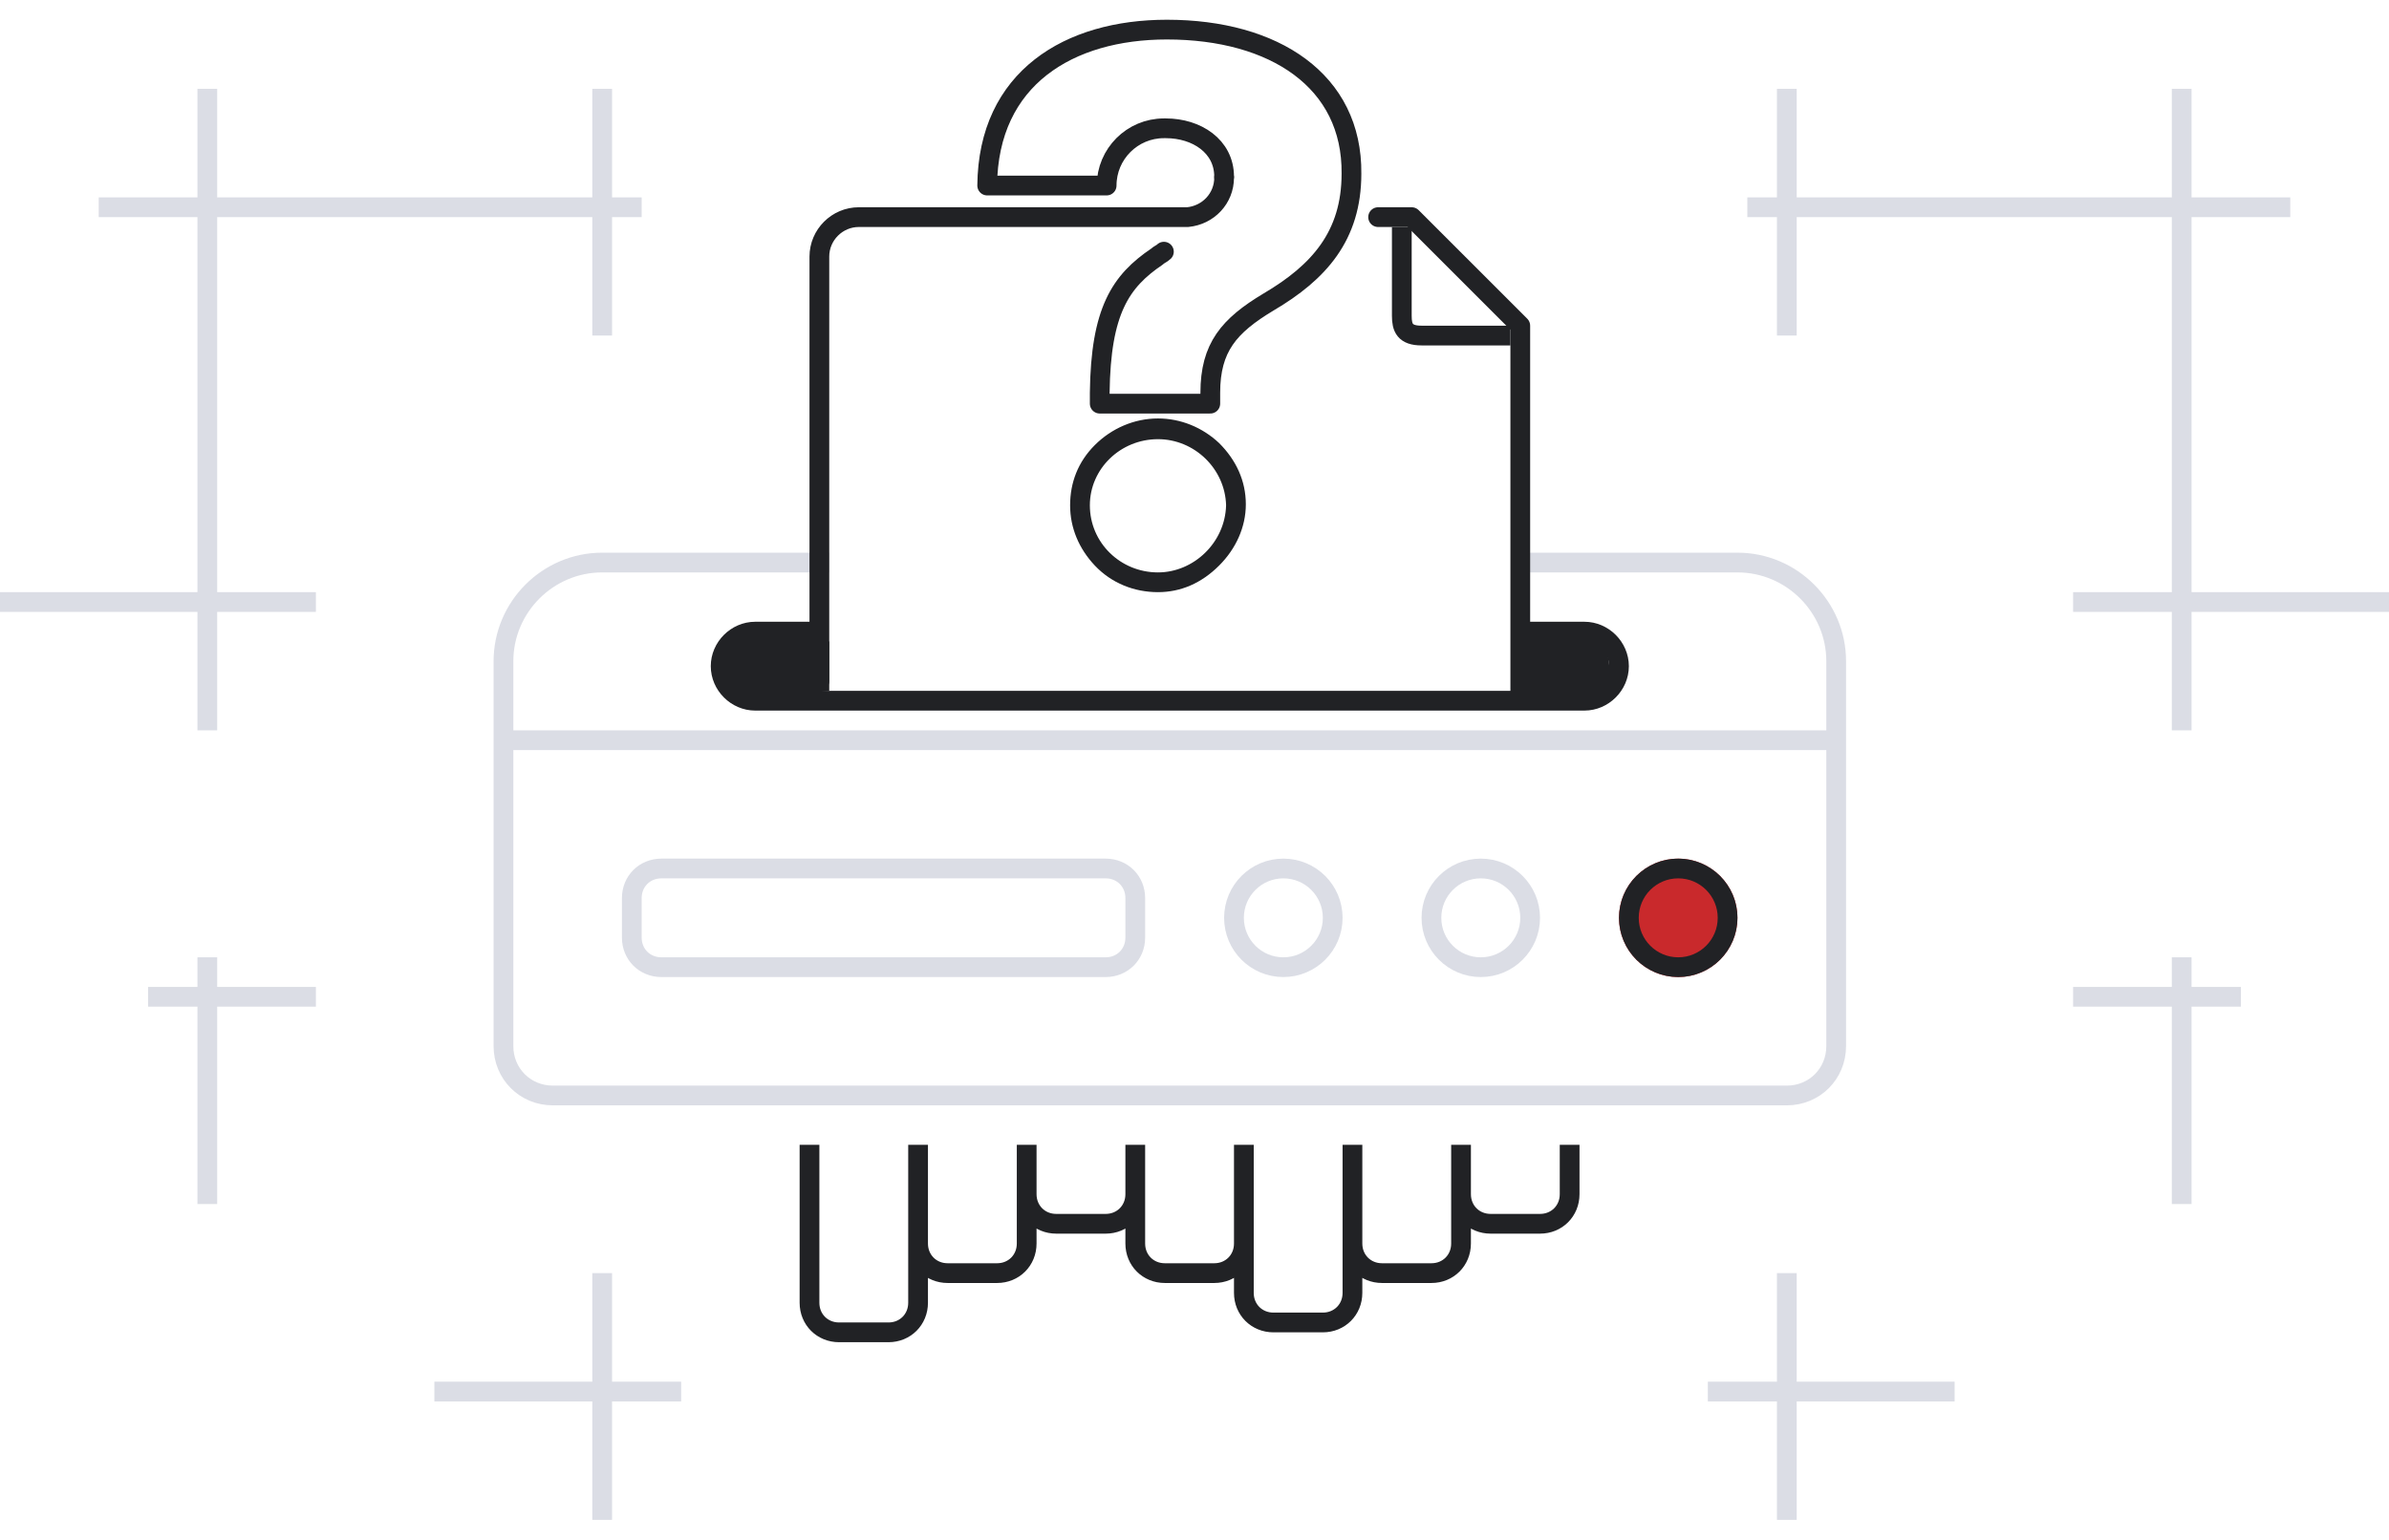
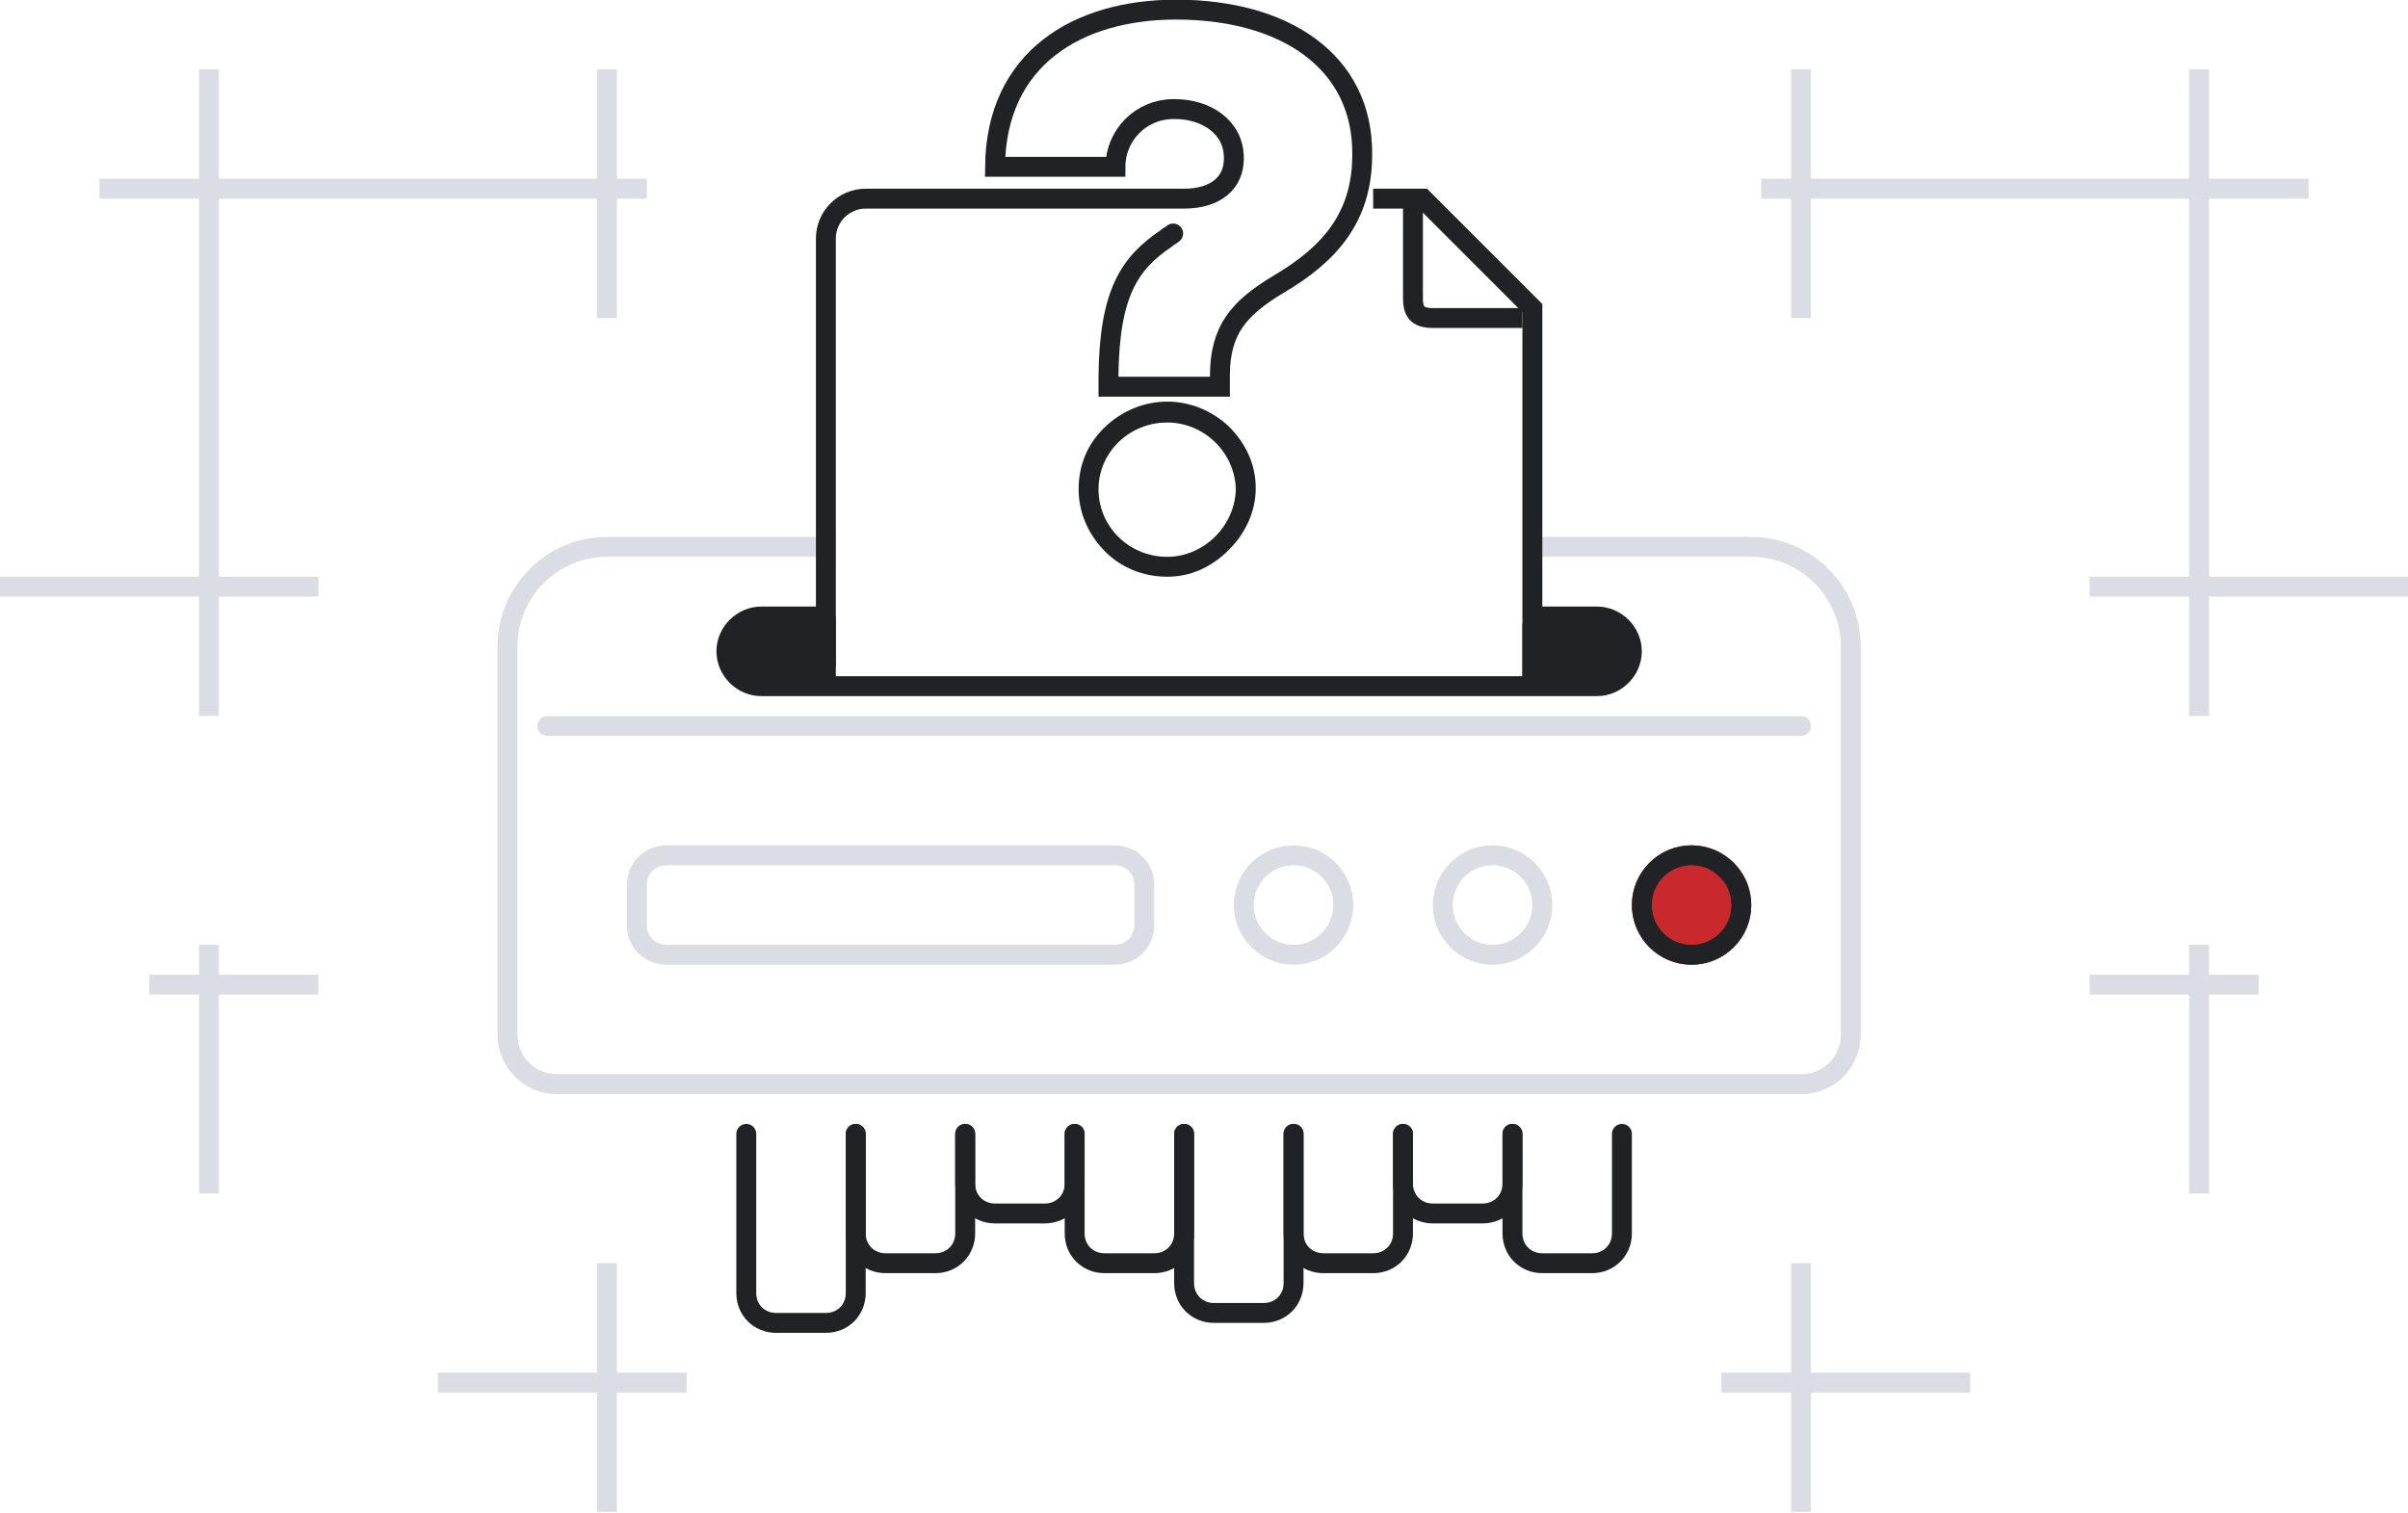
- <svg xmlns="http://www.w3.org/2000/svg" viewBox="0 0 242 156">
-   <clipPath id="a">
-     <path d="M0 0h242v156H0z" />
-   </clipPath>
-   <g clip-path="url(#a)">
-     <g fill="none" stroke-width="2">
-       <path d="M93 116v16c0 1.7-1.3 3-3 3h-5c-1.7 0-3-1.3-3-3v-16m22 0v10c0 1.7-1.3 3-3 3h-5c-1.7 0-3-1.3-3-3v-10m22 0v5c0 1.7-1.3 3-3 3h-5c-1.7 0-3-1.3-3-3v-5m22 0v10c0 1.7-1.3 3-3 3h-5c-1.7 0-3-1.3-3-3v-10m22 0v15c0 1.7-1.3 3-3 3h-5c-1.7 0-3-1.3-3-3v-15m22 0v10c0 1.7-1.3 3-3 3h-5c-1.7 0-3-1.3-3-3v-10m22 0v5c0 1.7-1.3 3-3 3h-5c-1.7 0-3-1.3-3-3v-5" stroke="#212225" />
-       <path d="M153.2 57H176c5.5 0 10 4.5 10 10v39c0 2.8-2.2 5-5 5H56c-2.8 0-5-2.2-5-5V67c0-5.5 4.5-10 10-10h23" stroke="#dbdde5" />
-       <path d="M51.7 75h133.9" stroke="#dbdde5" stroke-linecap="round" />
+ <svg xmlns="http://www.w3.org/2000/svg" version="1.1" id="Слой_1" x="0" y="0" viewBox="0 0 242 152" xml:space="preserve">
+   <g id="images" transform="translate(0 -.034)">
+     <g id="Группа_1" fill="none" stroke="#212225" stroke-width="2" stroke-linecap="round">
+       <path id="Прямоугольник_скругл._углы_7" d="M86 114v16c0 1.7-1.3 3-3 3h-5c-1.7 0-3-1.3-3-3v-16" />
+       <path id="Прямоугольник_скругл._углы_7_копия" d="M97 114v10c0 1.7-1.3 3-3 3h-5c-1.7 0-3-1.3-3-3v-10" />
+       <path id="Прямоугольник_скругл._углы_7_копия_2" d="M108 114v5c0 1.7-1.3 3-3 3h-5c-1.7 0-3-1.3-3-3v-5" />
+       <path id="Прямоугольник_скругл._углы_7_копия_3" d="M119 114v10c0 1.7-1.3 3-3 3h-5c-1.7 0-3-1.3-3-3v-10" />
+       <path id="Прямоугольник_скругл._углы_7_копия_4" d="M130 114v15c0 1.7-1.3 3-3 3h-5c-1.7 0-3-1.3-3-3v-15" />
+       <path id="Прямоугольник_скругл._углы_7_копия_6" d="M141 114v10c0 1.7-1.3 3-3 3h-5c-1.7 0-3-1.3-3-3v-10" />
+       <path id="Прямоугольник_скругл._углы_7_копия_7" d="M152 114v5c0 1.7-1.3 3-3 3h-5c-1.7 0-3-1.3-3-3v-5" />
+       <path id="Прямоугольник_скругл._углы_7_копия_8" d="M163 114v10c0 1.7-1.3 3-3 3h-5c-1.7 0-3-1.3-3-3v-10" />
    </g>
-     <path d="M153.2 64.7h8.3c1.6 0 2.7 5.7-.7 5.7s-7.7.3-7.7.3zm-77.6-.3c1.7 0 8.4.6 8.4.6v5c-2.6.3-5.3.5-7.9.5-3.7 0-2.2-6.1-.5-6.1z" fill="#212225" />
-     <path d="M153.1 64h7.4c1.9 0 3.5 1.6 3.5 3.5s-1.6 3.5-3.5 3.5h-84c-1.9 0-3.5-1.6-3.5-3.5s1.6-3.5 3.5-3.5h7.4" fill="none" stroke="#212225" stroke-width="2" />
-     <g transform="translate(164 87)">
-       <circle cx="6" cy="6" fill="#c9292c" r="6" />
-       <circle cx="6" cy="6" fill="none" r="5" stroke="#212225" stroke-width="2" />
+     <path id="Прямоугольник_скругл._углы_3" fill="none" stroke="#DBDDE5" stroke-width="2" d="M153.2 55H176c5.5 0 10 4.5 10 10v39c0 2.8-2.2 5-5 5H56c-2.8 0-5-2.2-5-5V65c0-5.5 4.5-10 10-10h23" />
+     <path id="Фигура_1" fill="none" stroke="#DBDDE5" stroke-width="2" stroke-linecap="round" d="M55 73h126" />
+     <path id="Фигура_2_копия" fill="#212225" d="M76.4 68.7c-4 0-2.9-6.7-1.1-6.7H84v6.7h-7.6zm76.6-.2v-5.8h8.7c1.8 0 2.9 5.8-1.1 5.8H153z" />
+     <path id="Прямоугольник_скругл._углы_5" fill="none" stroke="#212225" stroke-width="2" d="M153.1 62h7.4c1.9 0 3.5 1.6 3.5 3.5s-1.6 3.5-3.5 3.5h-84c-1.9 0-3.5-1.6-3.5-3.5s1.6-3.5 3.5-3.5h7.4" />
+     <g id="Эллипс_1" transform="translate(164 85)">
+       <circle fill="#C9292C" cx="6" cy="6" r="6" />
+       <circle fill="none" stroke="#212225" stroke-width="2" cx="6" cy="6" r="5" />
    </g>
-     <g fill="none" transform="translate(144 87)">
+     <g id="Эллипс_1_копия" transform="translate(144 85)" fill="none">
      <circle cx="6" cy="6" r="6" />
-       <circle cx="6" cy="6" r="5" stroke="#dbdde5" stroke-width="2" />
+       <circle stroke="#DBDDE5" stroke-width="2" cx="6" cy="6" r="5" />
    </g>
-     <g fill="none" transform="translate(124 87)">
+     <g id="Эллипс_1_копия_2" transform="translate(124 85)" fill="none">
      <circle cx="6" cy="6" r="6" />
-       <circle cx="6" cy="6" r="5" stroke="#dbdde5" stroke-width="2" />
+       <circle stroke="#DBDDE5" stroke-width="2" cx="6" cy="6" r="5" />
    </g>
-     <path d="M67 87h45c2.2 0 4 1.8 4 4v4c0 2.2-1.8 4-4 4H67c-2.2 0-4-1.8-4-4v-4c0-2.2 1.8-4 4-4z" fill="none" />
-     <path d="M67 88h45c1.7 0 3 1.3 3 3v4c0 1.7-1.3 3-3 3H67c-1.7 0-3-1.3-3-3v-4c0-1.7 1.3-3 3-3z" fill="none" stroke="#dbdde5" stroke-width="2" />
-     <path d="M180 154v-12h-7v-2h7v-11h2v11h16v2h-16v12zm-120 0v-12H44v-2h16v-11h2v11h7v2h-7v12zm160-32v-20h-10v-2h10v-3h2v3h5v2h-5v20zm-200 0v-20h-5v-2h5v-3h2v3h10v2H22v20zm200-48V62h-10v-2h10V22h-38v12h-2V22h-3v-2h3V9h2v11h38V9h2v11h10v2h-10v38h20v2h-20v12zM20 74V62H0v-2h20V22H10v-2h10V9h2v11h38V9h2v11h3v2h-3v12h-2V22H22v38h10v2H22v12z" fill="#dbdde5" />
-     <path d="M83 69V26c0-2.2 1.8-4 4-4h33.3c2.1-.2 3.7-1.9 3.7-4m15.6 4h3.4l11 11v37.6" fill="none" stroke="#212225" stroke-linecap="round" stroke-linejoin="round" stroke-width="2" />
-     <path d="M117.3 58c3.7 0 6.8-3 6.8-6.8s-3-6.8-6.8-6.8-6.8 3-6.8 6.8 3 6.8 6.8 6.8z" fill="none" />
-     <path d="M117.3 58c3.6 0 6.8-3 6.9-6.8-.1-3.7-3.2-6.7-6.9-6.7-3.8 0-6.9 3-6.9 6.7 0 3.8 3.1 6.8 6.9 6.8m0 2c-2.4 0-4.7-.9-6.4-2.7-1.6-1.7-2.5-3.8-2.5-6.1s.8-4.4 2.5-6.1 4-2.7 6.4-2.7c2.3 0 4.5.9 6.2 2.5 1.7 1.7 2.7 3.8 2.7 6.2 0 2.3-1 4.5-2.7 6.2-1.8 1.8-3.9 2.7-6.2 2.7z" fill="#212225" />
-     <path d="M117.9 25.5c-.2.2-.5.3-.7.5-3.7 2.5-5.7 5.5-5.8 13.8v1.1h11.2v-1.1c0-4.6 1.9-6.8 5.9-9.2 5.1-3 8.4-6.7 8.4-13C137 8.2 129.1 3 118.2 3c-9.9 0-18.1 4.9-18.2 15.8h12.1c0-3.2 2.6-5.8 5.8-5.8h.2c3.1 0 5.9 1.8 5.9 4.9" fill="none" stroke="#212225" stroke-linecap="round" stroke-linejoin="round" stroke-width="2" />
-     <path d="M142 23v9c0 1.2.3 2 2 2h9" fill="none" stroke="#212225" stroke-width="2" />
+     <g id="Прямоугольник_скругл._углы_6" fill="none">
+       <path d="M4 0h45c2.2 0 4 1.8 4 4v4c0 2.2-1.8 4-4 4H4c-2.2 0-4-1.8-4-4V4c0-2.2 1.8-4 4-4z" transform="translate(63 85)" />
+       <path stroke="#DBDDE5" stroke-width="2" d="M67 86h45c1.7 0 3 1.3 3 3v4c0 1.7-1.3 3-3 3H67c-1.7 0-3-1.3-3-3v-4c0-1.7 1.3-3 3-3z" />
+     </g>
+     <path id="Прямоугольник_1_копия_5" fill="#DBDDE5" d="M180 152v-12h-7v-2h7v-11h2v11h16v2h-16v12h-2zm-120 0v-12H44v-2h16v-11h2v11h7v2h-7v12h-2zm160-32v-20h-10v-2h10v-3h2v3h5v2h-5v20h-2zm-200 0v-20h-5v-2h5v-3h2v3h10v2H22v20h-2zm200-48V60h-10v-2h10V20h-38v12h-2V20h-3v-2h3V7h2v11h38V7h2v11h10v2h-10v38h20v2h-20v12h-2zM20 72V60H0v-2h20V20H10v-2h10V7h2v11h38V7h2v11h3v2h-3v12h-2V20H22v38h10v2H22v12h-2z" />
+     <path id="Прямоугольник_скругл._углы_4" fill="none" stroke="#212225" stroke-width="2" d="M83 67V24c0-2.2 1.8-4 4-4h32c3.3 0 5-1.7 5-4m14 4h5l11 11v38" />
+     <g id="_копия">
+       <path fill="none" d="M117.3 56c3.7 0 6.8-3 6.8-6.8s-3-6.8-6.8-6.8-6.8 3-6.8 6.8 3 6.8 6.8 6.8z" />
+       <path fill="#212225" d="M117.3 56c3.6 0 6.8-3 6.9-6.8-.1-3.7-3.2-6.7-6.9-6.7-3.8 0-6.9 3-6.9 6.7 0 3.8 3.1 6.8 6.9 6.8m0 2c-2.4 0-4.7-.9-6.4-2.7-1.6-1.7-2.5-3.8-2.5-6.1s.8-4.4 2.5-6.1c1.7-1.7 4-2.7 6.4-2.7 2.3 0 4.5.9 6.2 2.5 1.7 1.7 2.7 3.8 2.7 6.2 0 2.3-1 4.5-2.7 6.2-1.8 1.8-3.9 2.7-6.2 2.7z" />
+     </g>
+     <path id="_копия_2" fill="none" stroke="#212225" stroke-width="2" stroke-linecap="round" d="M117.9 23.5c-.2.2-.5.3-.7.5-3.7 2.5-5.7 5.5-5.8 13.8v1.1h11.2v-1.1c0-4.6 1.9-6.8 5.9-9.2 5.1-3 8.4-6.7 8.4-13C137 6.2 129.1 1 118.2 1c-9.9 0-18.1 4.9-18.2 15.8h12.1c0-3.2 2.6-5.8 5.8-5.8h.2c3.1 0 5.9 1.8 5.9 4.9" />
+     <path id="Фигура_999" fill="none" stroke="#212225" stroke-width="2" d="M142 19.9V30c0 1.2.3 2 2 2h9" />
  </g>
</svg>
